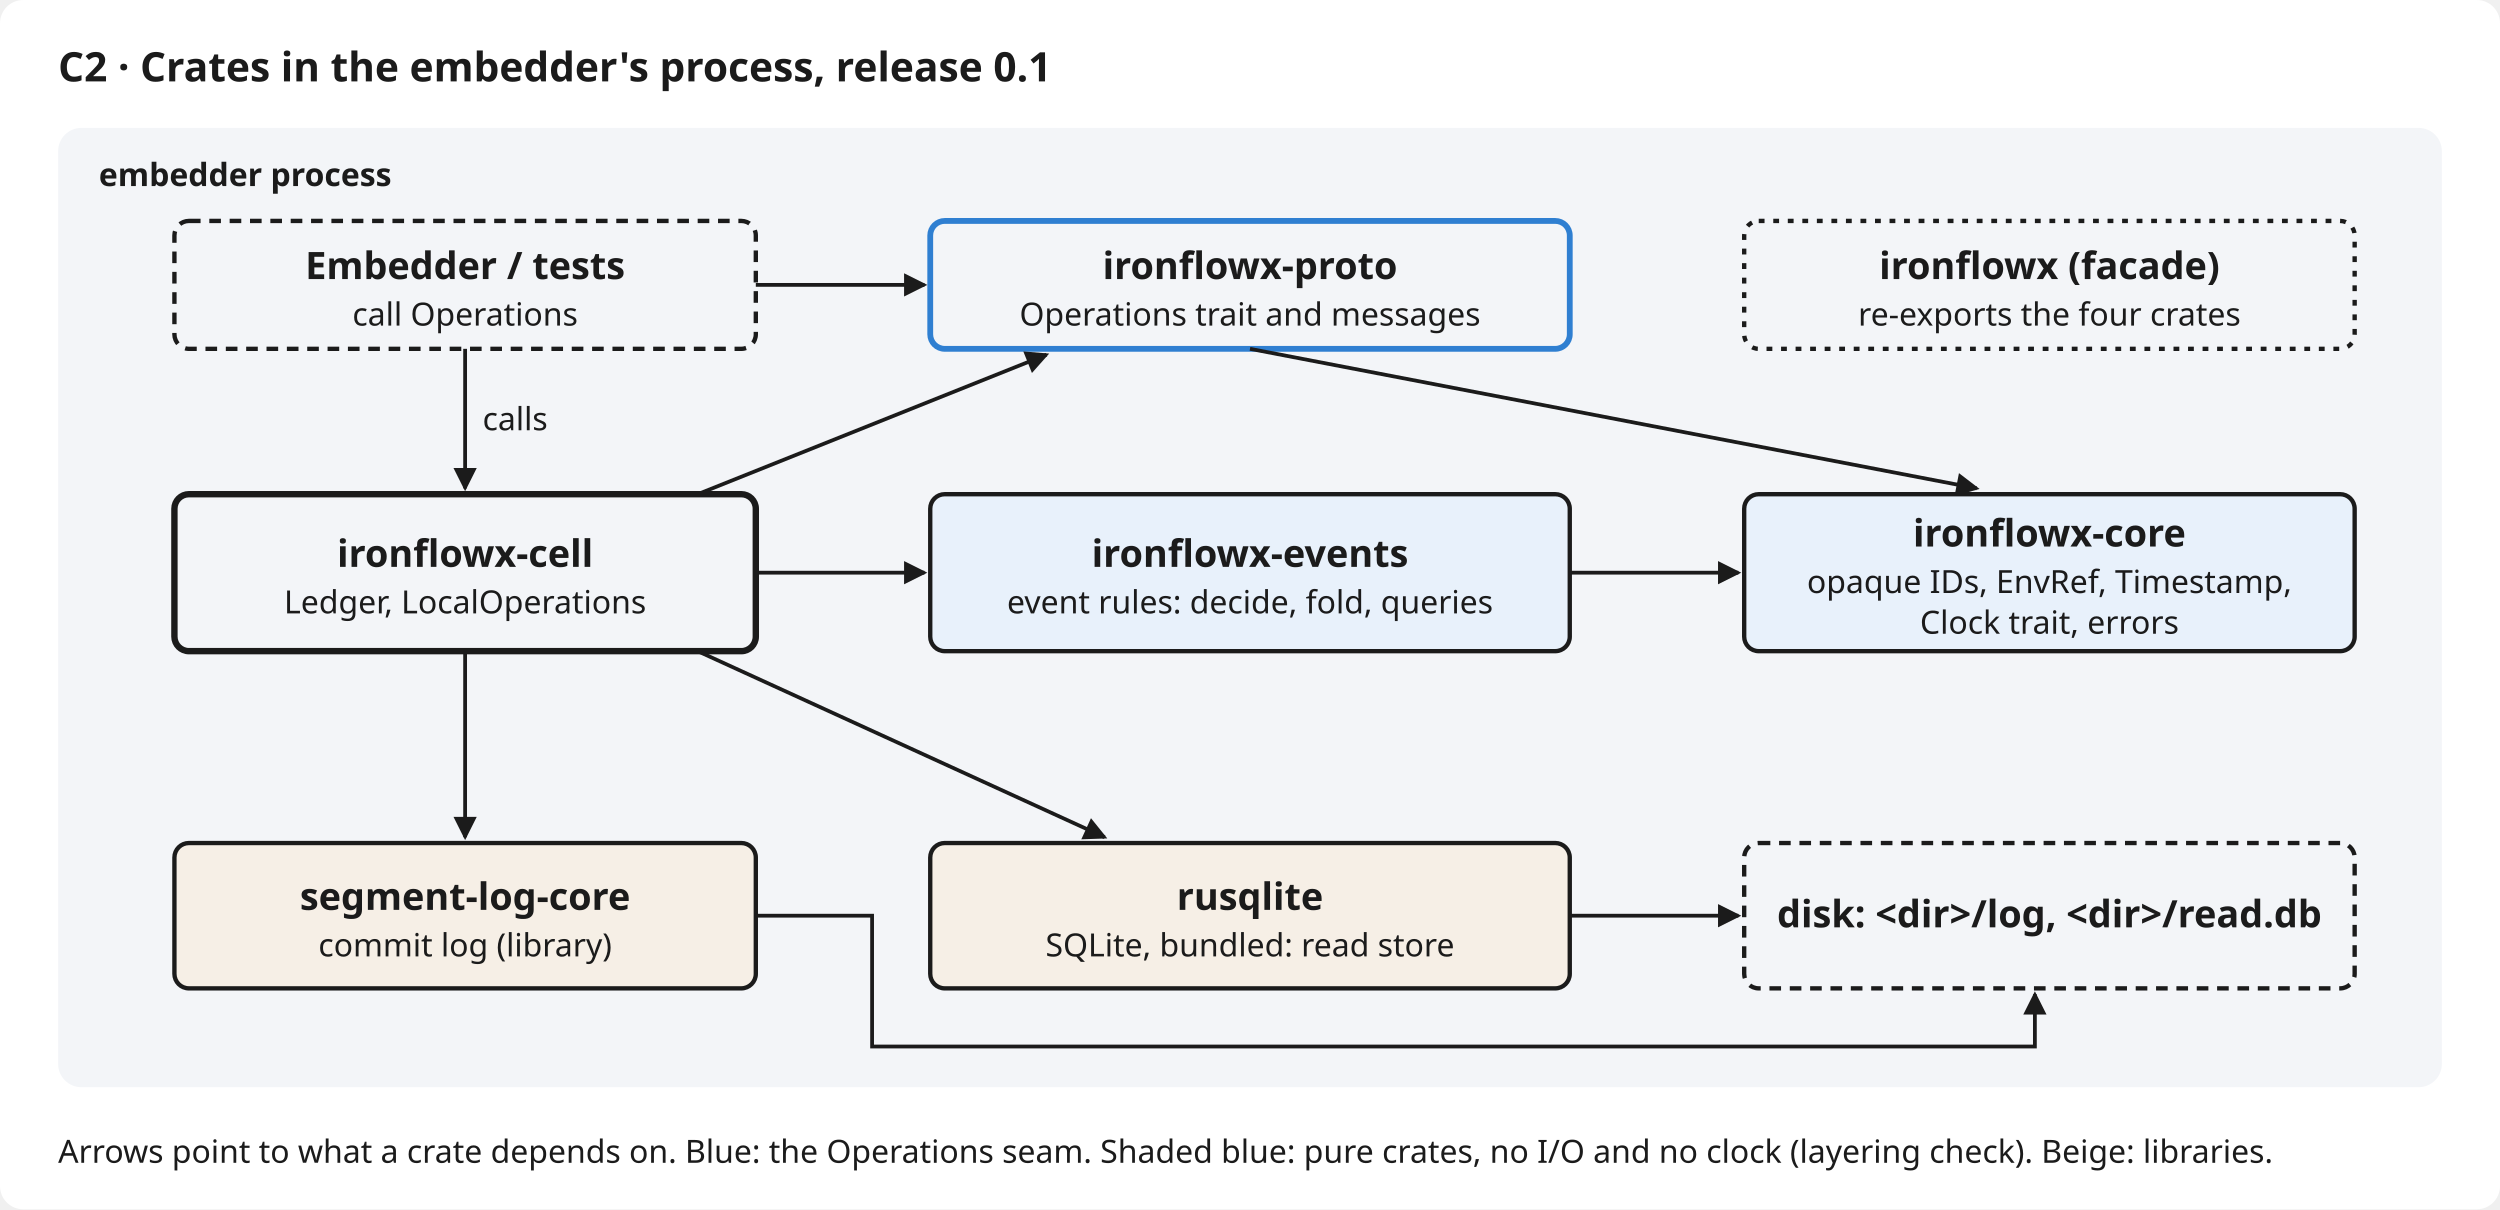
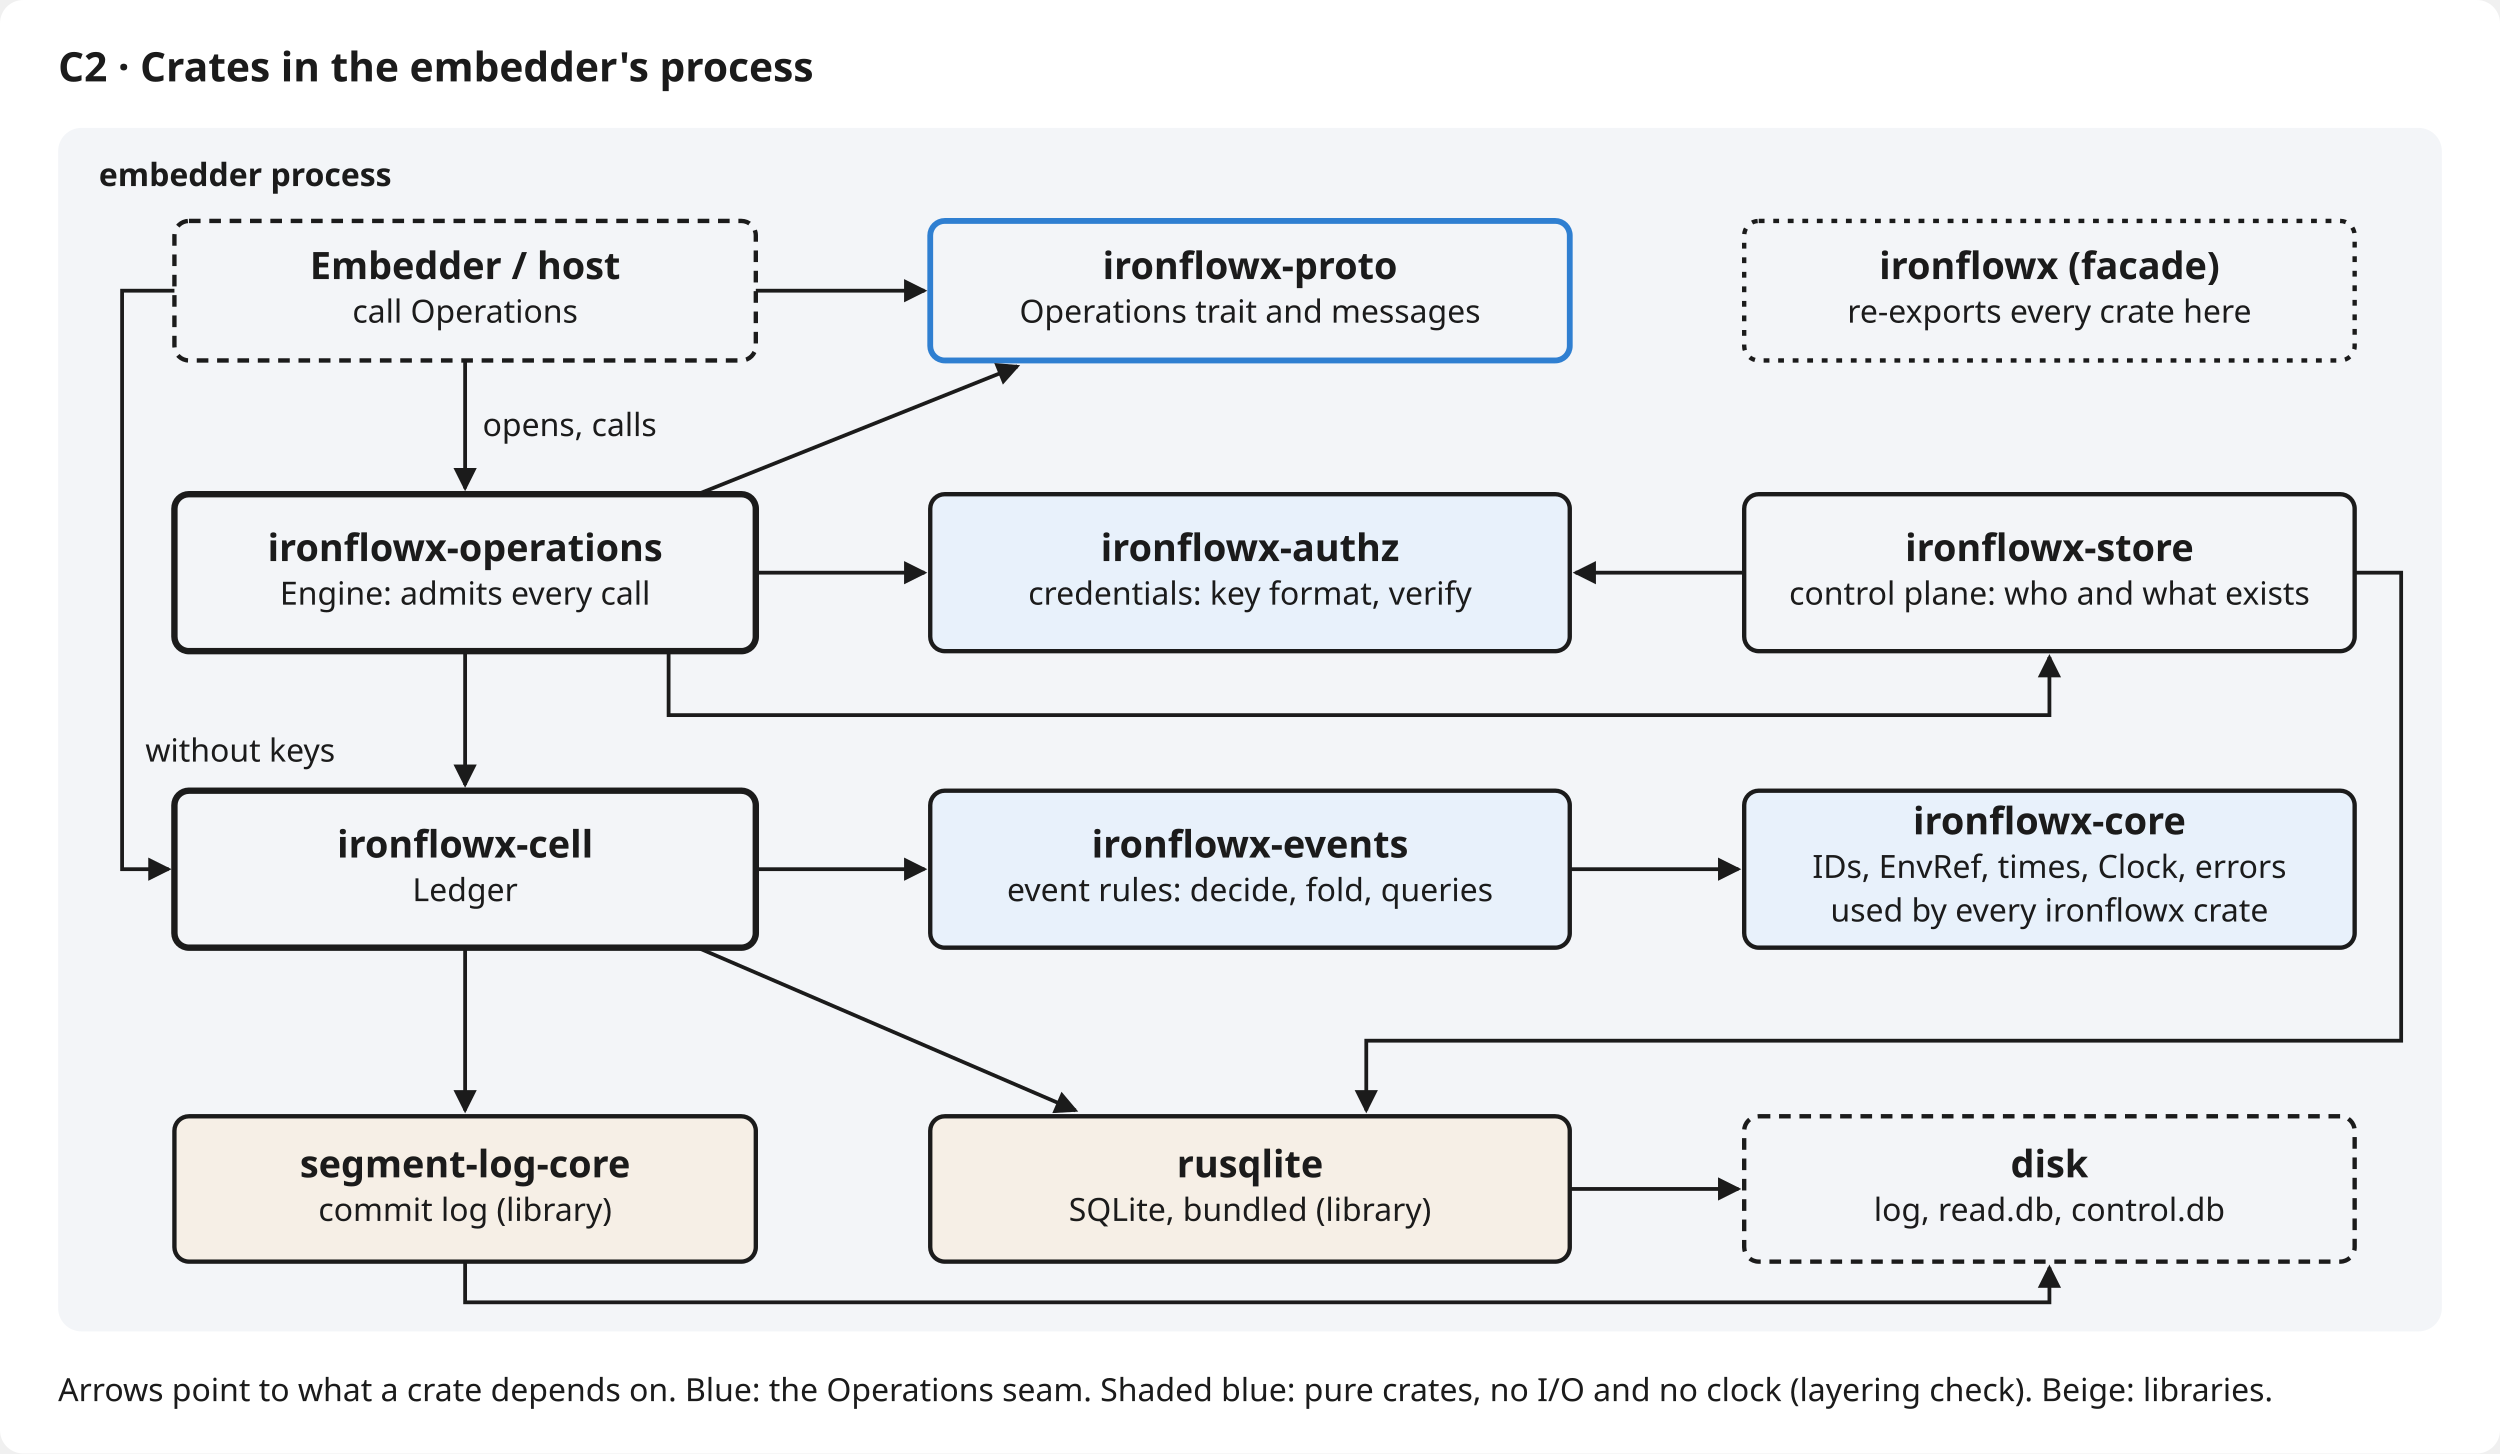
- <svg xmlns="http://www.w3.org/2000/svg" width="860" height="416" viewBox="0 0 860 416" role="img" aria-label="C2 for release 0.1: crates inside the embedder's process. The embedder or test calls Operations through LocalOperations in ironflowx-cell, the ledger, which implements ironflowx-proto, the Operations trait and messages. The ironflowx facade re-exports the four ironflowx crates. The ledger uses ironflowx-events, the pure event rules, which use ironflowx-core. The ledger writes through segment-log-core and rusqlite to the log and read store on disk." font-family="sans-serif" fill="currentColor">
+ <svg xmlns="http://www.w3.org/2000/svg" width="860" height="500" viewBox="0 0 860 500" role="img" aria-label="C2: crates inside the embedder's process. The embedder or host calls Operations, the trait and messages in ironflowx-proto, on the engine in ironflowx-operations. The engine uses ironflowx-authz, the pure credentials, ironflowx-store, the control plane, and ironflowx-cell, the ledger. An embedder that needs no keys calls the ledger directly. The control plane uses the credentials. The ledger uses ironflowx-events, the pure event rules. ironflowx-core is used by every ironflowx crate, and the ironflowx facade re-exports them all. The ledger writes through segment-log-core and rusqlite, and the control plane through rusqlite, to disk." font-family="sans-serif" fill="currentColor">
  <style>svg{color:#1b1b1b}.bg{fill:#ffffff}.band{fill:#f3f5f8}.pure{fill:#e8f1fb}.lib{fill:#f6efe6}.sub{opacity:.75}@media (prefers-color-scheme:dark){svg{color:#e6e6e6}.bg{fill:#16181d}.band{fill:#1f232b}.pure{fill:#18283a}.lib{fill:#2b241b}}</style>
-   <rect class="bg" width="860" height="416" rx="8" />
+   <rect class="bg" width="860" height="500" rx="8" />
  <defs>
    <marker id="a-c2-crates" markerUnits="userSpaceOnUse" markerWidth="8" markerHeight="8" refX="7" refY="4" orient="auto">
      <path d="M0,0 L8,4 L0,8 z" fill="currentColor" />
    </marker>
  </defs>
-   <text x="20" y="28" font-size="14" font-weight="600" text-anchor="start">C2 · Crates in the embedder's process, release 0.1</text>
-   <rect class="band" x="20" y="44" width="820" height="330" rx="8" />
+   <text x="20" y="28" font-size="14" font-weight="600" text-anchor="start">C2 · Crates in the embedder's process</text>
+   <rect class="band" x="20" y="44" width="820" height="414" rx="8" />
  <text x="34" y="64" font-size="11" font-weight="600" text-anchor="start">embedder process</text>
-   <rect x="60" y="76" width="200" height="44" rx="5" fill="none" stroke="currentColor" stroke-width="1.5" stroke-dasharray="4 3" />
-   <text x="160.0" y="96.0" text-anchor="middle" font-size="13" font-weight="600">Embedder / tests</text>
-   <text x="160.0" y="112.0" text-anchor="middle" font-size="11">call Operations</text>
-   <rect x="320" y="76" width="220" height="44" rx="5" fill="none" stroke="#2f7fd1" stroke-width="2" />
+   <rect x="60" y="76" width="200" height="48" rx="5" fill="none" stroke="currentColor" stroke-width="1.5" stroke-dasharray="4 3" />
+   <text x="160.0" y="96.0" text-anchor="middle" font-size="13" font-weight="600">Embedder / host</text>
+   <text x="160.0" y="111.0" text-anchor="middle" font-size="11">call Operations</text>
+   <rect x="320" y="76" width="220" height="48" rx="5" fill="none" stroke="#2f7fd1" stroke-width="2" />
  <text x="430.0" y="96.0" text-anchor="middle" font-size="13" font-weight="600">ironflowx-proto</text>
-   <text x="430.0" y="112.0" text-anchor="middle" font-size="11">Operations trait and messages</text>
+   <text x="430.0" y="111.0" text-anchor="middle" font-size="11">Operations trait and messages</text>
+   <rect x="600" y="76" width="210" height="48" rx="5" fill="none" stroke="currentColor" stroke-width="1.5" stroke-dasharray="2 3" />
+   <text x="705.0" y="96.0" text-anchor="middle" font-size="13" font-weight="600">ironflowx (facade)</text>
+   <text x="705.0" y="111.0" text-anchor="middle" font-size="11">re-exports every crate here</text>
  <rect x="60" y="170" width="200" height="54" rx="5" fill="none" stroke="currentColor" stroke-width="2.2" />
-   <text x="160.0" y="195.0" text-anchor="middle" font-size="13" font-weight="600">ironflowx-cell</text>
-   <text x="160.0" y="211.0" text-anchor="middle" font-size="11">Ledger, LocalOperations</text>
-   <rect x="600" y="76" width="210" height="44" rx="5" fill="none" stroke="currentColor" stroke-width="1.5" stroke-dasharray="2 3" />
-   <text x="705.0" y="96.0" text-anchor="middle" font-size="13" font-weight="600">ironflowx (facade)</text>
-   <text x="705.0" y="112.0" text-anchor="middle" font-size="11">re-exports the four crates</text>
+   <text x="160.0" y="193.0" text-anchor="middle" font-size="13" font-weight="600">ironflowx-operations</text>
+   <text x="160.0" y="208.0" text-anchor="middle" font-size="11">Engine: admits every call</text>
  <rect class="pure" x="320" y="170" width="220" height="54" rx="5" />
  <rect x="320" y="170" width="220" height="54" rx="5" fill="none" stroke="currentColor" stroke-width="1.5" />
-   <text x="430.0" y="195.0" text-anchor="middle" font-size="13" font-weight="600">ironflowx-events</text>
-   <text x="430.0" y="211.0" text-anchor="middle" font-size="11">event rules: decide, fold, queries</text>
-   <rect class="pure" x="600" y="170" width="210" height="54" rx="5" />
+   <text x="430.0" y="193.0" text-anchor="middle" font-size="13" font-weight="600">ironflowx-authz</text>
+   <text x="430.0" y="208.0" text-anchor="middle" font-size="11">credentials: key format, verify</text>
  <rect x="600" y="170" width="210" height="54" rx="5" fill="none" stroke="currentColor" stroke-width="1.5" />
-   <text x="705.0" y="188.0" text-anchor="middle" font-size="13" font-weight="600">ironflowx-core</text>
-   <text x="705.0" y="204.0" text-anchor="middle" font-size="11">opaque IDs, EnvRef, Timestamp,</text>
-   <text x="705.0" y="218.0" text-anchor="middle" font-size="11">Clock trait, errors</text>
-   <rect class="lib" x="60" y="290" width="200" height="50" rx="5" />
-   <rect x="60" y="290" width="200" height="50" rx="5" fill="none" stroke="currentColor" stroke-width="1.5" />
-   <text x="160.0" y="313.0" text-anchor="middle" font-size="13" font-weight="600">segment-log-core</text>
-   <text x="160.0" y="329.0" text-anchor="middle" font-size="11">commit log (library)</text>
-   <rect class="lib" x="320" y="290" width="220" height="50" rx="5" />
-   <rect x="320" y="290" width="220" height="50" rx="5" fill="none" stroke="currentColor" stroke-width="1.5" />
-   <text x="430.0" y="313.0" text-anchor="middle" font-size="13" font-weight="600">rusqlite</text>
-   <text x="430.0" y="329.0" text-anchor="middle" font-size="11">SQLite, bundled: read store</text>
-   <path d="M260 98 H318" stroke="currentColor" stroke-width="1.3" fill="none" marker-end="url(#a-c2-crates)" />
-   <path d="M160 120 V168" stroke="currentColor" stroke-width="1.3" fill="none" marker-end="url(#a-c2-crates)" />
-   <text x="166" y="148" font-size="11" text-anchor="start">calls</text>
+   <text x="705.0" y="193.0" text-anchor="middle" font-size="13" font-weight="600">ironflowx-store</text>
+   <text x="705.0" y="208.0" text-anchor="middle" font-size="11">control plane: who and what exists</text>
+   <rect x="60" y="272" width="200" height="54" rx="5" fill="none" stroke="currentColor" stroke-width="2.2" />
+   <text x="160.0" y="295.0" text-anchor="middle" font-size="13" font-weight="600">ironflowx-cell</text>
+   <text x="160.0" y="310.0" text-anchor="middle" font-size="11">Ledger</text>
+   <rect class="pure" x="320" y="272" width="220" height="54" rx="5" />
+   <rect x="320" y="272" width="220" height="54" rx="5" fill="none" stroke="currentColor" stroke-width="1.5" />
+   <text x="430.0" y="295.0" text-anchor="middle" font-size="13" font-weight="600">ironflowx-events</text>
+   <text x="430.0" y="310.0" text-anchor="middle" font-size="11">event rules: decide, fold, queries</text>
+   <rect class="pure" x="600" y="272" width="210" height="54" rx="5" />
+   <rect x="600" y="272" width="210" height="54" rx="5" fill="none" stroke="currentColor" stroke-width="1.5" />
+   <text x="705.0" y="287.0" text-anchor="middle" font-size="13" font-weight="600">ironflowx-core</text>
+   <text x="705.0" y="302.0" text-anchor="middle" font-size="11">IDs, EnvRef, times, Clock, errors</text>
+   <text x="705.0" y="317.0" text-anchor="middle" font-size="11">used by every ironflowx crate</text>
+   <rect class="lib" x="60" y="384" width="200" height="50" rx="5" />
+   <rect x="60" y="384" width="200" height="50" rx="5" fill="none" stroke="currentColor" stroke-width="1.5" />
+   <text x="160.0" y="405.0" text-anchor="middle" font-size="13" font-weight="600">segment-log-core</text>
+   <text x="160.0" y="420.0" text-anchor="middle" font-size="11">commit log (library)</text>
+   <rect class="lib" x="320" y="384" width="220" height="50" rx="5" />
+   <rect x="320" y="384" width="220" height="50" rx="5" fill="none" stroke="currentColor" stroke-width="1.5" />
+   <text x="430.0" y="405.0" text-anchor="middle" font-size="13" font-weight="600">rusqlite</text>
+   <text x="430.0" y="420.0" text-anchor="middle" font-size="11">SQLite, bundled (library)</text>
+   <rect x="600" y="384" width="210" height="50" rx="5" fill="none" stroke="currentColor" stroke-width="1.5" stroke-dasharray="4 3" />
+   <text x="705.0" y="405.0" text-anchor="middle" font-size="13" font-weight="600">disk</text>
+   <text x="705.0" y="420.0" text-anchor="middle" font-size="11">log, read.db, control.db</text>
+   <path d="M260 100 H318" stroke="currentColor" stroke-width="1.3" fill="none" marker-end="url(#a-c2-crates)" />
+   <path d="M160 124 V168" stroke="currentColor" stroke-width="1.3" fill="none" marker-end="url(#a-c2-crates)" />
+   <text x="166" y="150" font-size="11" text-anchor="start">opens, calls</text>
+   <path d="M240 170 L350 126" stroke="currentColor" stroke-width="1.3" fill="none" marker-end="url(#a-c2-crates)" />
  <path d="M260 197 H318" stroke="currentColor" stroke-width="1.3" fill="none" marker-end="url(#a-c2-crates)" />
-   <path d="M540 197 H598" stroke="currentColor" stroke-width="1.3" fill="none" marker-end="url(#a-c2-crates)" />
-   <path d="M240 170 L360 122" stroke="currentColor" stroke-width="1.3" fill="none" marker-end="url(#a-c2-crates)" />
-   <path d="M160 224 V288" stroke="currentColor" stroke-width="1.3" fill="none" marker-end="url(#a-c2-crates)" />
-   <path d="M240 224 L380 288" stroke="currentColor" stroke-width="1.3" fill="none" marker-end="url(#a-c2-crates)" />
-   <path d="M430 120 L680 168" stroke="currentColor" stroke-width="1.3" fill="none" marker-end="url(#a-c2-crates)" />
-   <rect x="600" y="290" width="210" height="50" rx="5" fill="none" stroke="currentColor" stroke-width="1.5" stroke-dasharray="4 3" />
-   <text x="705.0" y="319.0" text-anchor="middle" font-size="13" font-weight="600">disk: &lt;dir&gt;/log, &lt;dir&gt;/read.db</text>
-   <path d="M260 315 H300 V360 H700 V342" stroke="currentColor" stroke-width="1.3" fill="none" marker-end="url(#a-c2-crates)" />
-   <path d="M540 315 H598" stroke="currentColor" stroke-width="1.3" fill="none" marker-end="url(#a-c2-crates)" />
-   <text x="20" y="400" font-size="11" text-anchor="start">Arrows point to what a crate depends on. Blue: the Operations seam. Shaded blue: pure crates, no I/O and no clock (layering check). Beige: libraries.</text>
+   <path d="M600 197 H542" stroke="currentColor" stroke-width="1.3" fill="none" marker-end="url(#a-c2-crates)" />
+   <path d="M230 224 V246 H705 V226" stroke="currentColor" stroke-width="1.3" fill="none" marker-end="url(#a-c2-crates)" />
+   <path d="M160 224 V270" stroke="currentColor" stroke-width="1.3" fill="none" marker-end="url(#a-c2-crates)" />
+   <path d="M60 100 H42 V299 H58" stroke="currentColor" stroke-width="1.3" fill="none" marker-end="url(#a-c2-crates)" />
+   <text x="50" y="262" font-size="11" text-anchor="start">without keys</text>
+   <path d="M260 299 H318" stroke="currentColor" stroke-width="1.3" fill="none" marker-end="url(#a-c2-crates)" />
+   <path d="M540 299 H598" stroke="currentColor" stroke-width="1.3" fill="none" marker-end="url(#a-c2-crates)" />
+   <path d="M160 326 V382" stroke="currentColor" stroke-width="1.3" fill="none" marker-end="url(#a-c2-crates)" />
+   <path d="M240 326 L370 382" stroke="currentColor" stroke-width="1.3" fill="none" marker-end="url(#a-c2-crates)" />
+   <path d="M810 197 H826 V358 H470 V382" stroke="currentColor" stroke-width="1.3" fill="none" marker-end="url(#a-c2-crates)" />
+   <path d="M540 409 H598" stroke="currentColor" stroke-width="1.3" fill="none" marker-end="url(#a-c2-crates)" />
+   <path d="M160 434 V448 H705 V436" stroke="currentColor" stroke-width="1.3" fill="none" marker-end="url(#a-c2-crates)" />
+   <text x="20" y="482" font-size="11" text-anchor="start">Arrows point to what a crate depends on. Blue: the Operations seam. Shaded blue: pure crates, no I/O and no clock (layering check). Beige: libraries.</text>
</svg>
